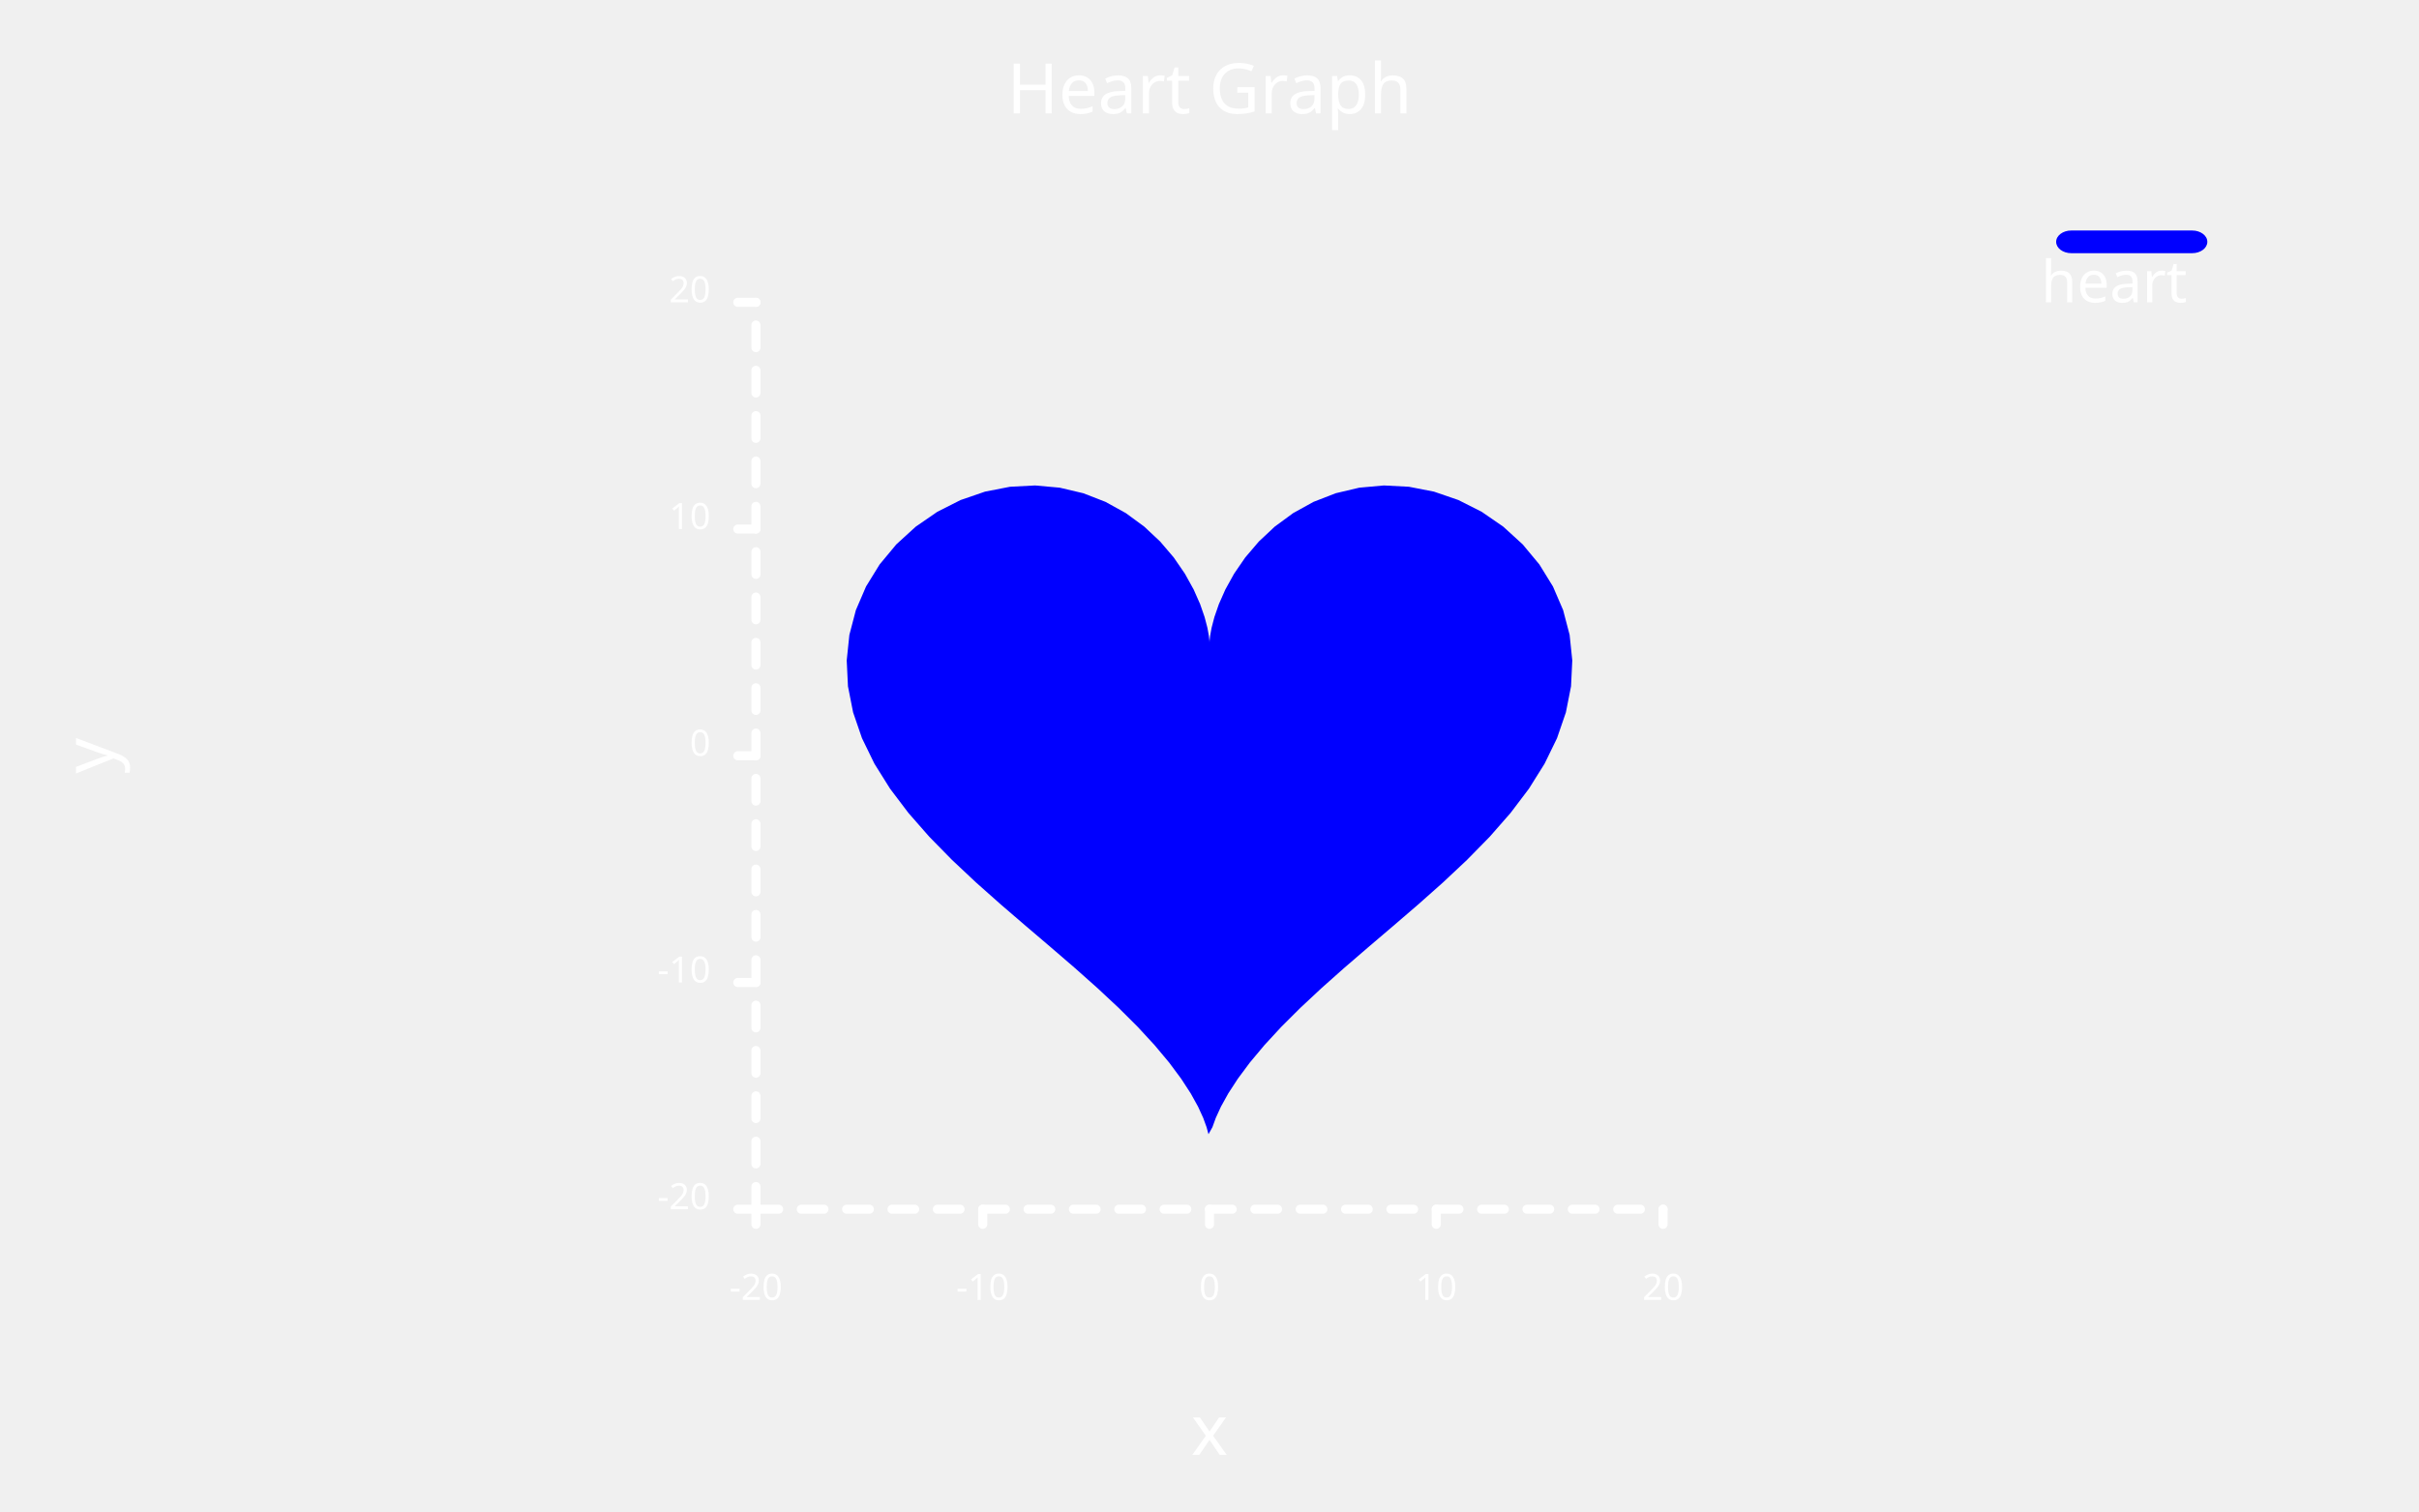
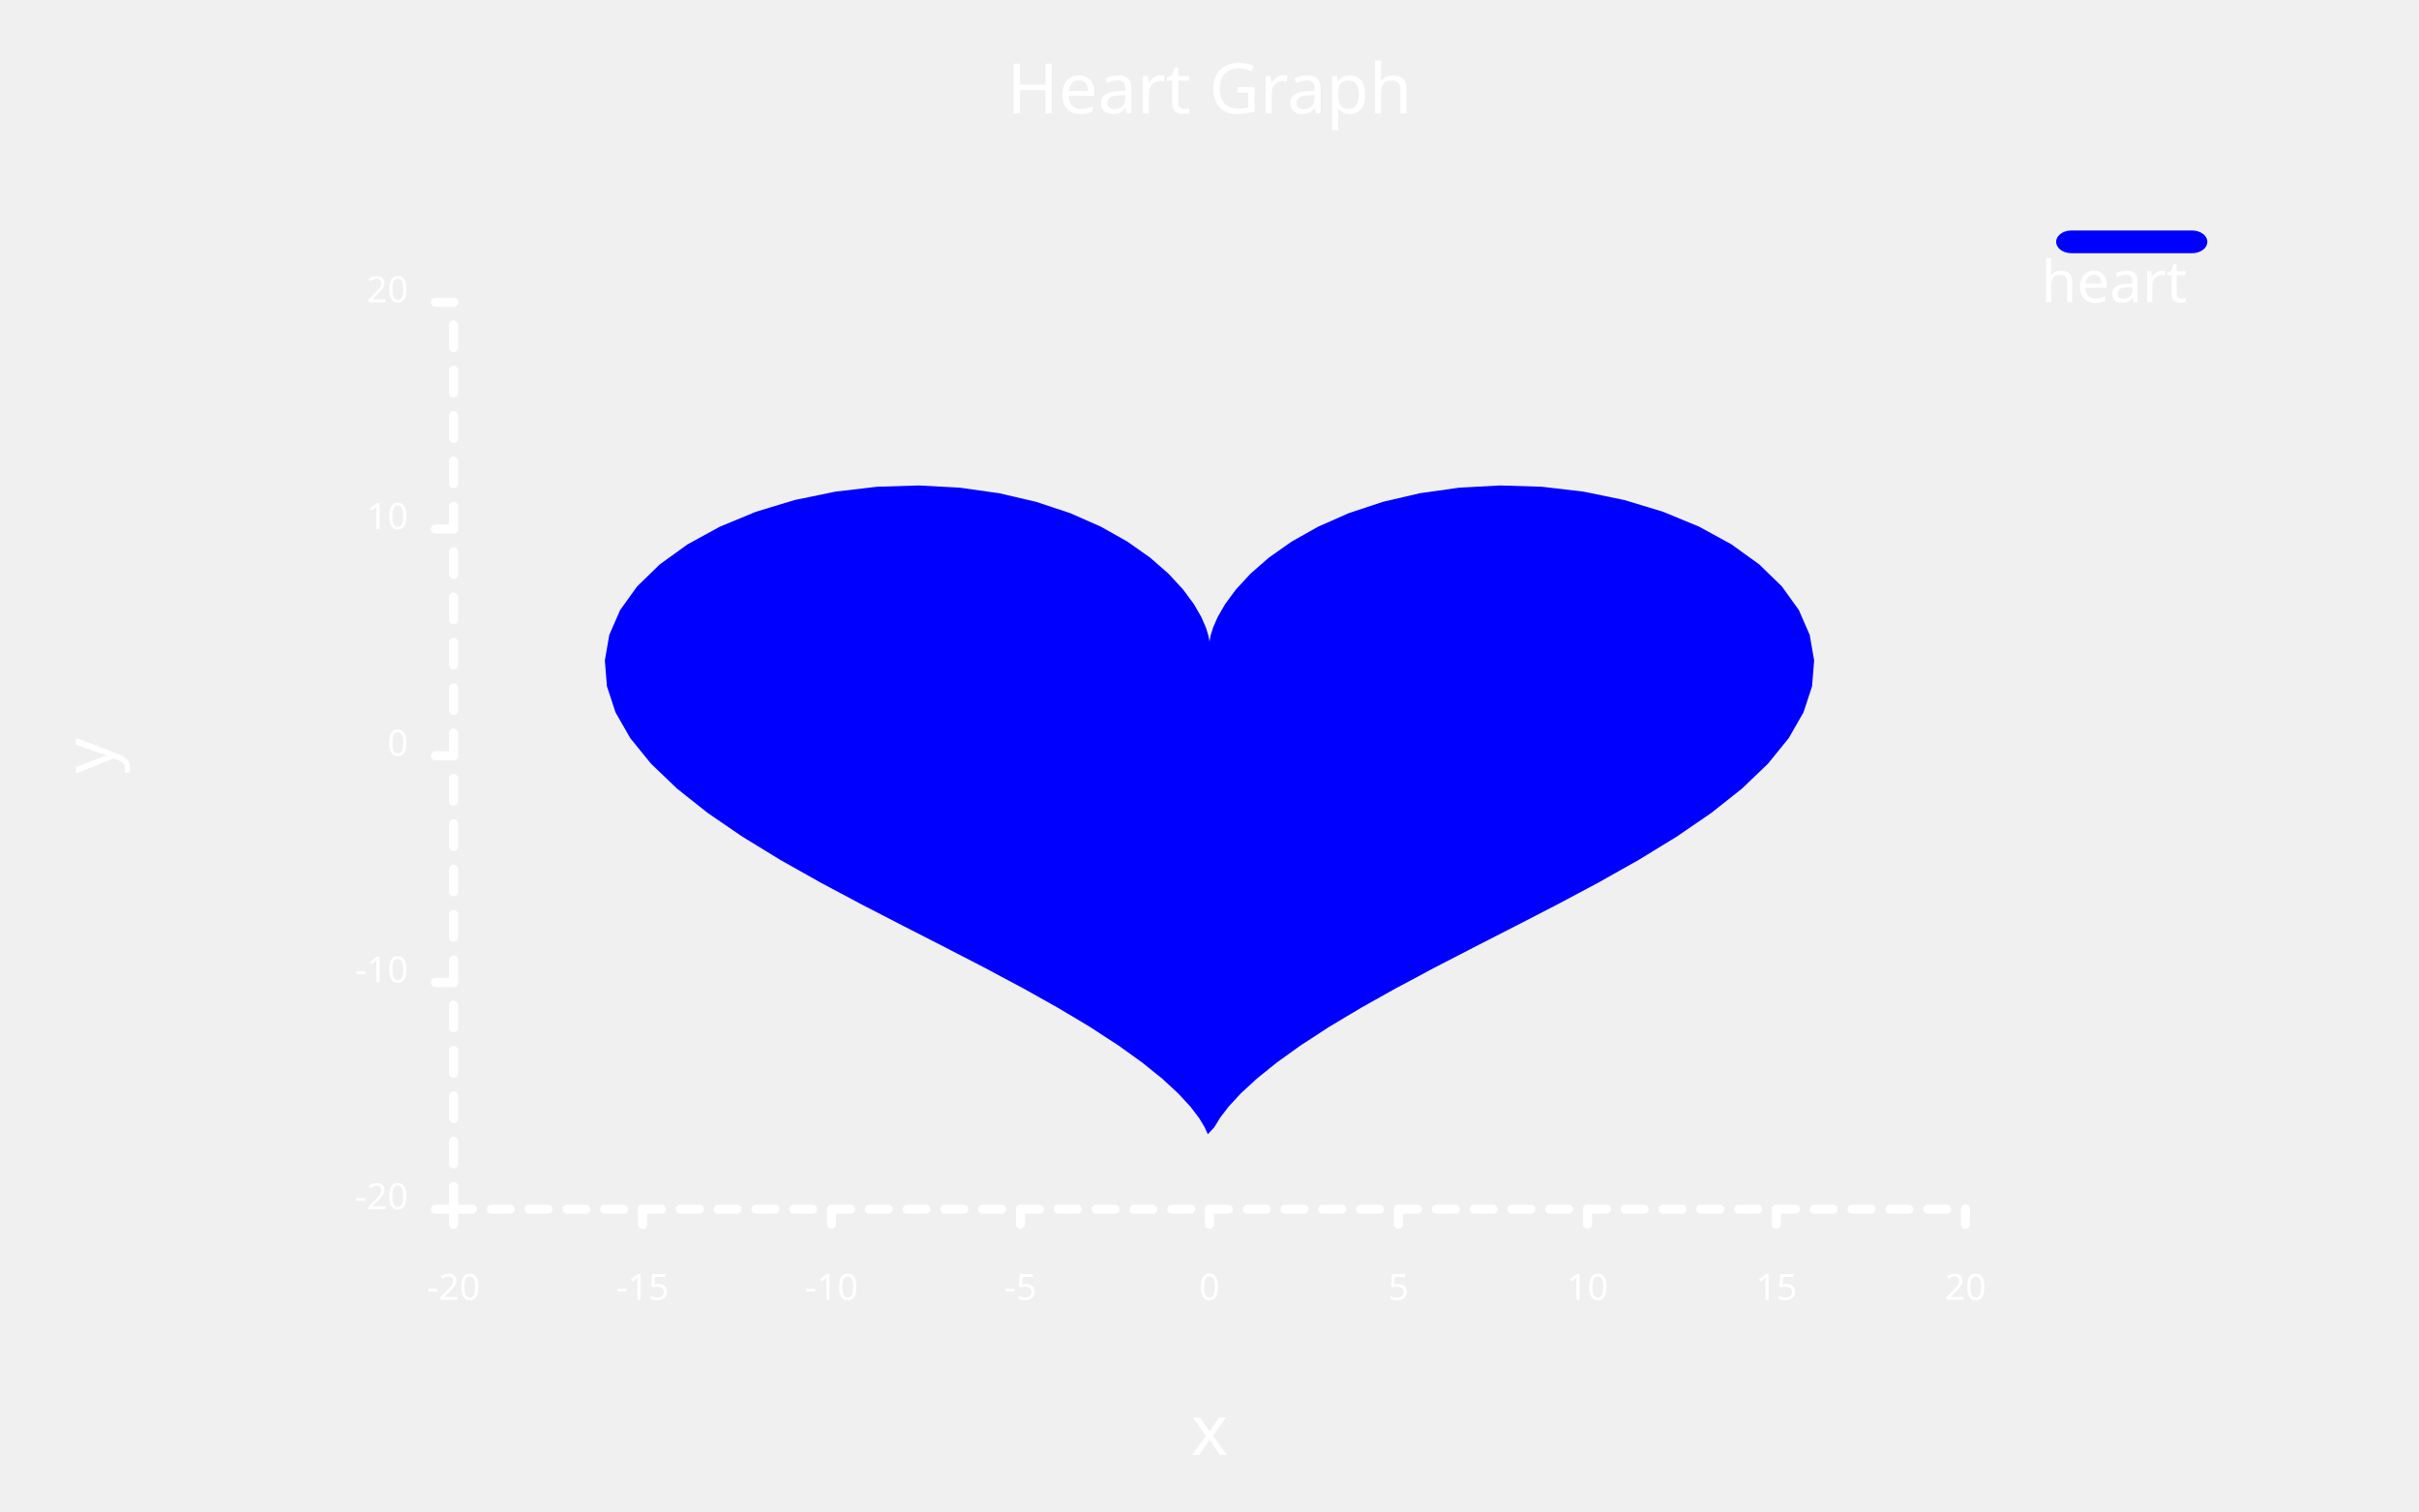
<svg xmlns="http://www.w3.org/2000/svg" class="poloto" width="800" height="500" viewBox="0 0 800 500">
  <style>.poloto { stroke-linecap:round; stroke-linejoin:round; font-family: 'Tahoma', sans-serif; background-color: #262626;} .poloto_scatter{stroke-width:7} .poloto_line{stroke-width:2} .poloto_text{fill: white;} .poloto_axis_lines{stroke: white;stroke-width:3;fill:none;stroke-dasharray:none} .poloto0stroke{stroke:  blue;} .poloto1stroke{stroke:  red;} .poloto2stroke{stroke:  green;} .poloto3stroke{stroke:  gold;} .poloto4stroke{stroke:  aqua;} .poloto5stroke{stroke:  lime;} .poloto6stroke{stroke:  orange;} .poloto7stroke{stroke:  chocolate;} .poloto0fill{fill:blue;} .poloto1fill{fill:red;} .poloto2fill{fill:green;} .poloto3fill{fill:gold;} .poloto4fill{fill:aqua;} .poloto5fill{fill:lime;} .poloto6fill{fill:orange;} .poloto7fill{fill:chocolate;}</style>
  <text class="poloto_text poloto_legend_text" alignment-baseline="middle" text-anchor="start" font-size="large" x="675" y="100">heart</text>
  <rect class="poloto_linefillraw poloto_legend_icon poloto0fill poloto0legend" x="680" y="76.25" width="50" height="7.5" rx="5" ry="5" />
-   <path class="poloto_linefillraw poloto0fill" d=" M 399.663 375.193 L 399.037 372.87 L 397.924 369.809 L 396.211 366.069 L 393.803 361.72 L 390.633 356.837 L 386.661 351.496 L 381.877 345.771 L 376.303 339.729 L 369.99 333.429 L 363.018 326.917 L 355.496 320.228 L 347.555 313.382 L 339.348 306.388 L 331.042 299.245 L 322.816 291.941 L 314.853 284.463 L 307.336 276.797 L 300.443 268.931 L 294.338 260.865 L 289.171 252.607 L 285.068 244.184 L 282.132 235.64 L 280.435 227.038 L 280.021 218.463 L 280.9 210.018 L 283.049 201.82 L 286.415 194.002 L 290.914 186.704 L 296.434 180.065 L 302.841 174.223 L 309.978 169.303 L 317.676 165.411 L 325.755 162.632 L 334.031 161.017 L 342.322 160.586 L 350.452 161.319 L 358.259 163.159 L 365.597 166.009 L 372.343 169.738 L 378.398 174.18 L 383.691 179.143 L 388.184 184.415 L 391.864 189.774 L 394.754 194.991 L 396.903 199.847 L 398.388 204.135 L 399.311 207.676 L 399.794 210.317 L 399.974 211.948 L 400 212.5 L 400.026 211.948 L 400.206 210.317 L 400.689 207.676 L 401.612 204.135 L 403.097 199.847 L 405.246 194.991 L 408.136 189.774 L 411.816 184.415 L 416.309 179.143 L 421.602 174.18 L 427.657 169.738 L 434.403 166.009 L 441.741 163.159 L 449.548 161.319 L 457.678 160.586 L 465.969 161.017 L 474.245 162.632 L 482.324 165.411 L 490.022 169.303 L 497.159 174.223 L 503.566 180.065 L 509.086 186.704 L 513.585 194.002 L 516.951 201.82 L 519.1 210.018 L 519.979 218.463 L 519.565 227.038 L 517.868 235.64 L 514.932 244.184 L 510.829 252.607 L 505.662 260.865 L 499.557 268.931 L 492.664 276.797 L 485.147 284.463 L 477.184 291.941 L 468.958 299.245 L 460.652 306.388 L 452.445 313.382 L 444.504 320.228 L 436.982 326.917 L 430.01 333.429 L 423.697 339.729 L 418.123 345.771 L 413.339 351.496 L 409.367 356.837 L 406.197 361.72 L 403.789 366.069 L 402.076 369.809 L 400.963 372.87 Z" />
+   <path class="poloto_linefillraw poloto0fill" d=" M 399.438 375.193 L 398.394 372.87 L 396.541 369.809 L 393.684 366.069 L 389.671 361.72 L 384.388 356.837 L 377.768 351.496 L 369.795 345.771 L 360.505 339.729 L 349.983 333.429 L 338.364 326.917 L 325.827 320.228 L 312.592 313.382 L 298.913 306.388 L 285.07 299.245 L 271.359 291.941 L 258.088 284.463 L 245.56 276.797 L 234.071 268.931 L 223.897 260.865 L 215.285 252.607 L 208.447 244.184 L 203.553 235.64 L 200.725 227.038 L 200.035 218.463 L 201.499 210.018 L 205.081 201.82 L 210.692 194.002 L 218.19 186.704 L 227.391 180.065 L 238.068 174.223 L 249.964 169.303 L 262.794 165.411 L 276.259 162.632 L 290.052 161.017 L 303.87 160.586 L 317.42 161.319 L 330.431 163.159 L 342.661 166.009 L 353.904 169.738 L 363.996 174.18 L 372.819 179.143 L 380.306 184.415 L 386.44 189.774 L 391.257 194.991 L 394.838 199.847 L 397.314 204.135 L 398.852 207.676 L 399.657 210.317 L 399.957 211.948 L 400 212.5 L 400.043 211.948 L 400.343 210.317 L 401.148 207.676 L 402.686 204.135 L 405.162 199.847 L 408.743 194.991 L 413.56 189.774 L 419.694 184.415 L 427.181 179.143 L 436.004 174.18 L 446.096 169.738 L 457.339 166.009 L 469.569 163.159 L 482.58 161.319 L 496.13 160.586 L 509.948 161.017 L 523.741 162.632 L 537.206 165.411 L 550.036 169.303 L 561.932 174.223 L 572.609 180.065 L 581.81 186.704 L 589.308 194.002 L 594.919 201.82 L 598.501 210.018 L 599.965 218.463 L 599.275 227.038 L 596.447 235.64 L 591.553 244.184 L 584.715 252.607 L 576.103 260.865 L 565.929 268.931 L 554.44 276.797 L 541.912 284.463 L 528.641 291.941 L 514.93 299.245 L 501.087 306.388 L 487.408 313.382 L 474.173 320.228 L 461.636 326.917 L 450.017 333.429 L 439.495 339.729 L 430.205 345.771 L 422.232 351.496 L 415.612 356.837 L 410.329 361.72 L 406.316 366.069 L 403.459 369.809 L 401.606 372.87 Z" />
  <text class="poloto_labels poloto_text poloto_title" alignment-baseline="start" text-anchor="middle" font-size="x-large" x="400" y="37.5">Heart Graph</text>
  <text class="poloto_labels poloto_text poloto_xname" alignment-baseline="start" text-anchor="middle" font-size="x-large" x="400" y="481.25">x</text>
  <text class="poloto_labels poloto_text poloto_yname" alignment-baseline="start" text-anchor="middle" font-size="x-large" transform="rotate(-90,37.5,250)" x="37.5" y="250">y</text>
-   <line class="poloto_axis_lines" stroke="black" x1="250" x2="250" y1="400" y2="405" />
-   <text class="poloto_tick_labels poloto_text" alignment-baseline="start" text-anchor="middle" x="250" y="430">-20</text>
-   <line class="poloto_axis_lines" stroke="black" x1="325" x2="325" y1="400" y2="405" />
-   <text class="poloto_tick_labels poloto_text" alignment-baseline="start" text-anchor="middle" x="325" y="430">-10</text>
+   <line class="poloto_axis_lines" stroke="black" x1="150" x2="150" y1="400" y2="405" />
+   <text class="poloto_tick_labels poloto_text" alignment-baseline="start" text-anchor="middle" x="150" y="430">-20</text>
+   <line class="poloto_axis_lines" stroke="black" x1="212.5" x2="212.5" y1="400" y2="405" />
+   <text class="poloto_tick_labels poloto_text" alignment-baseline="start" text-anchor="middle" x="212.5" y="430">-15</text>
+   <line class="poloto_axis_lines" stroke="black" x1="275" x2="275" y1="400" y2="405" />
+   <text class="poloto_tick_labels poloto_text" alignment-baseline="start" text-anchor="middle" x="275" y="430">-10</text>
+   <line class="poloto_axis_lines" stroke="black" x1="337.5" x2="337.5" y1="400" y2="405" />
+   <text class="poloto_tick_labels poloto_text" alignment-baseline="start" text-anchor="middle" x="337.5" y="430">-5</text>
  <line class="poloto_axis_lines" stroke="black" x1="400" x2="400" y1="400" y2="405" />
  <text class="poloto_tick_labels poloto_text" alignment-baseline="start" text-anchor="middle" x="400" y="430">0</text>
-   <line class="poloto_axis_lines" stroke="black" x1="475" x2="475" y1="400" y2="405" />
-   <text class="poloto_tick_labels poloto_text" alignment-baseline="start" text-anchor="middle" x="475" y="430">10</text>
-   <line class="poloto_axis_lines" stroke="black" x1="550" x2="550" y1="400" y2="405" />
-   <text class="poloto_tick_labels poloto_text" alignment-baseline="start" text-anchor="middle" x="550" y="430">20</text>
-   <line class="poloto_axis_lines" stroke="black" x1="250" x2="244" y1="400" y2="400" />
-   <text class="poloto_tick_labels poloto_text" alignment-baseline="middle" text-anchor="end" x="235" y="400">-20</text>
-   <line class="poloto_axis_lines" stroke="black" x1="250" x2="244" y1="325" y2="325" />
-   <text class="poloto_tick_labels poloto_text" alignment-baseline="middle" text-anchor="end" x="235" y="325">-10</text>
-   <line class="poloto_axis_lines" stroke="black" x1="250" x2="244" y1="250" y2="250" />
-   <text class="poloto_tick_labels poloto_text" alignment-baseline="middle" text-anchor="end" x="235" y="250">0</text>
-   <line class="poloto_axis_lines" stroke="black" x1="250" x2="244" y1="175" y2="175" />
-   <text class="poloto_tick_labels poloto_text" alignment-baseline="middle" text-anchor="end" x="235" y="175">10</text>
-   <line class="poloto_axis_lines" stroke="black" x1="250" x2="244" y1="100" y2="100" />
-   <text class="poloto_tick_labels poloto_text" alignment-baseline="middle" text-anchor="end" x="235" y="100">20</text>
-   <path stroke="black" fill="none" class="poloto_axis_lines" style="stroke-dasharray:7.5;stroke-dashoffset:-0;" d=" M 250 400 L 550 400" />
-   <path stroke="black" fill="none" class="poloto_axis_lines" style="stroke-dasharray:7.5;stroke-dashoffset:-0;" d=" M 250 400 L 250 100" />
+   <line class="poloto_axis_lines" stroke="black" x1="462.5" x2="462.5" y1="400" y2="405" />
+   <text class="poloto_tick_labels poloto_text" alignment-baseline="start" text-anchor="middle" x="462.5" y="430">5</text>
+   <line class="poloto_axis_lines" stroke="black" x1="525" x2="525" y1="400" y2="405" />
+   <text class="poloto_tick_labels poloto_text" alignment-baseline="start" text-anchor="middle" x="525" y="430">10</text>
+   <line class="poloto_axis_lines" stroke="black" x1="587.5" x2="587.5" y1="400" y2="405" />
+   <text class="poloto_tick_labels poloto_text" alignment-baseline="start" text-anchor="middle" x="587.5" y="430">15</text>
+   <line class="poloto_axis_lines" stroke="black" x1="650" x2="650" y1="400" y2="405" />
+   <text class="poloto_tick_labels poloto_text" alignment-baseline="start" text-anchor="middle" x="650" y="430">20</text>
+   <line class="poloto_axis_lines" stroke="black" x1="150" x2="144" y1="400" y2="400" />
+   <text class="poloto_tick_labels poloto_text" alignment-baseline="middle" text-anchor="end" x="135" y="400">-20</text>
+   <line class="poloto_axis_lines" stroke="black" x1="150" x2="144" y1="325" y2="325" />
+   <text class="poloto_tick_labels poloto_text" alignment-baseline="middle" text-anchor="end" x="135" y="325">-10</text>
+   <line class="poloto_axis_lines" stroke="black" x1="150" x2="144" y1="250" y2="250" />
+   <text class="poloto_tick_labels poloto_text" alignment-baseline="middle" text-anchor="end" x="135" y="250">0</text>
+   <line class="poloto_axis_lines" stroke="black" x1="150" x2="144" y1="175" y2="175" />
+   <text class="poloto_tick_labels poloto_text" alignment-baseline="middle" text-anchor="end" x="135" y="175">10</text>
+   <line class="poloto_axis_lines" stroke="black" x1="150" x2="144" y1="100" y2="100" />
+   <text class="poloto_tick_labels poloto_text" alignment-baseline="middle" text-anchor="end" x="135" y="100">20</text>
+   <path stroke="black" fill="none" class="poloto_axis_lines" style="stroke-dasharray:6.25;stroke-dashoffset:-0;" d=" M 150 400 L 650 400" />
+   <path stroke="black" fill="none" class="poloto_axis_lines" style="stroke-dasharray:7.5;stroke-dashoffset:-0;" d=" M 150 400 L 150 100" />
</svg>
